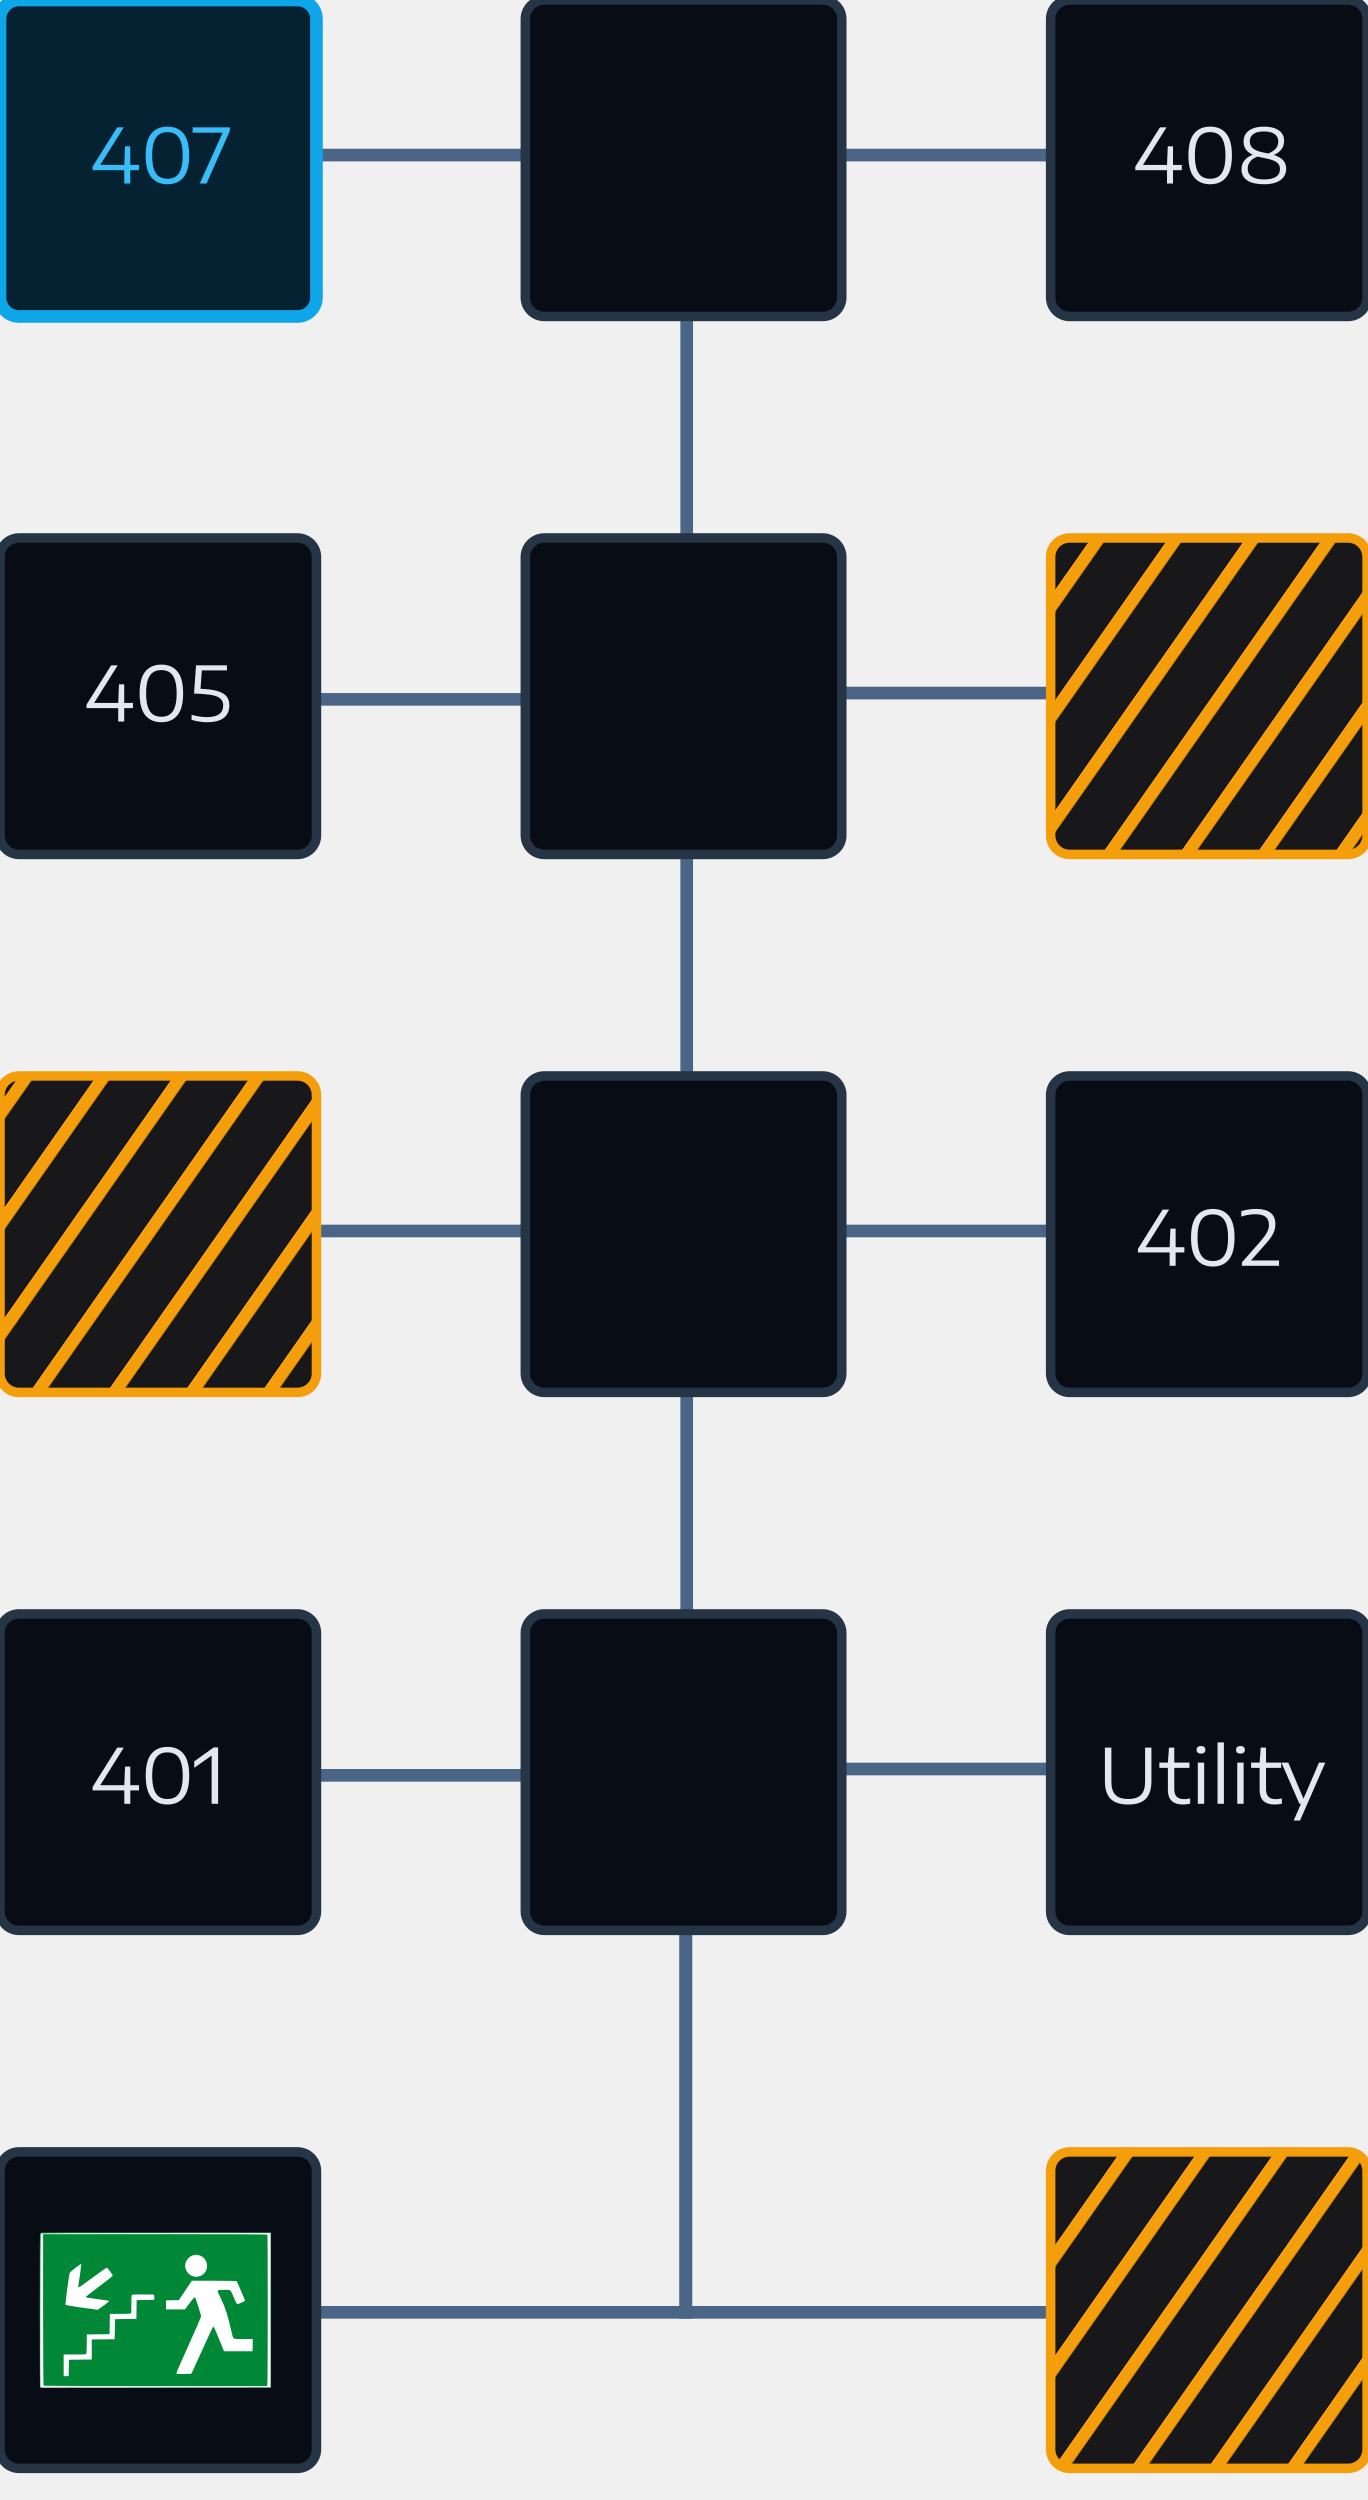
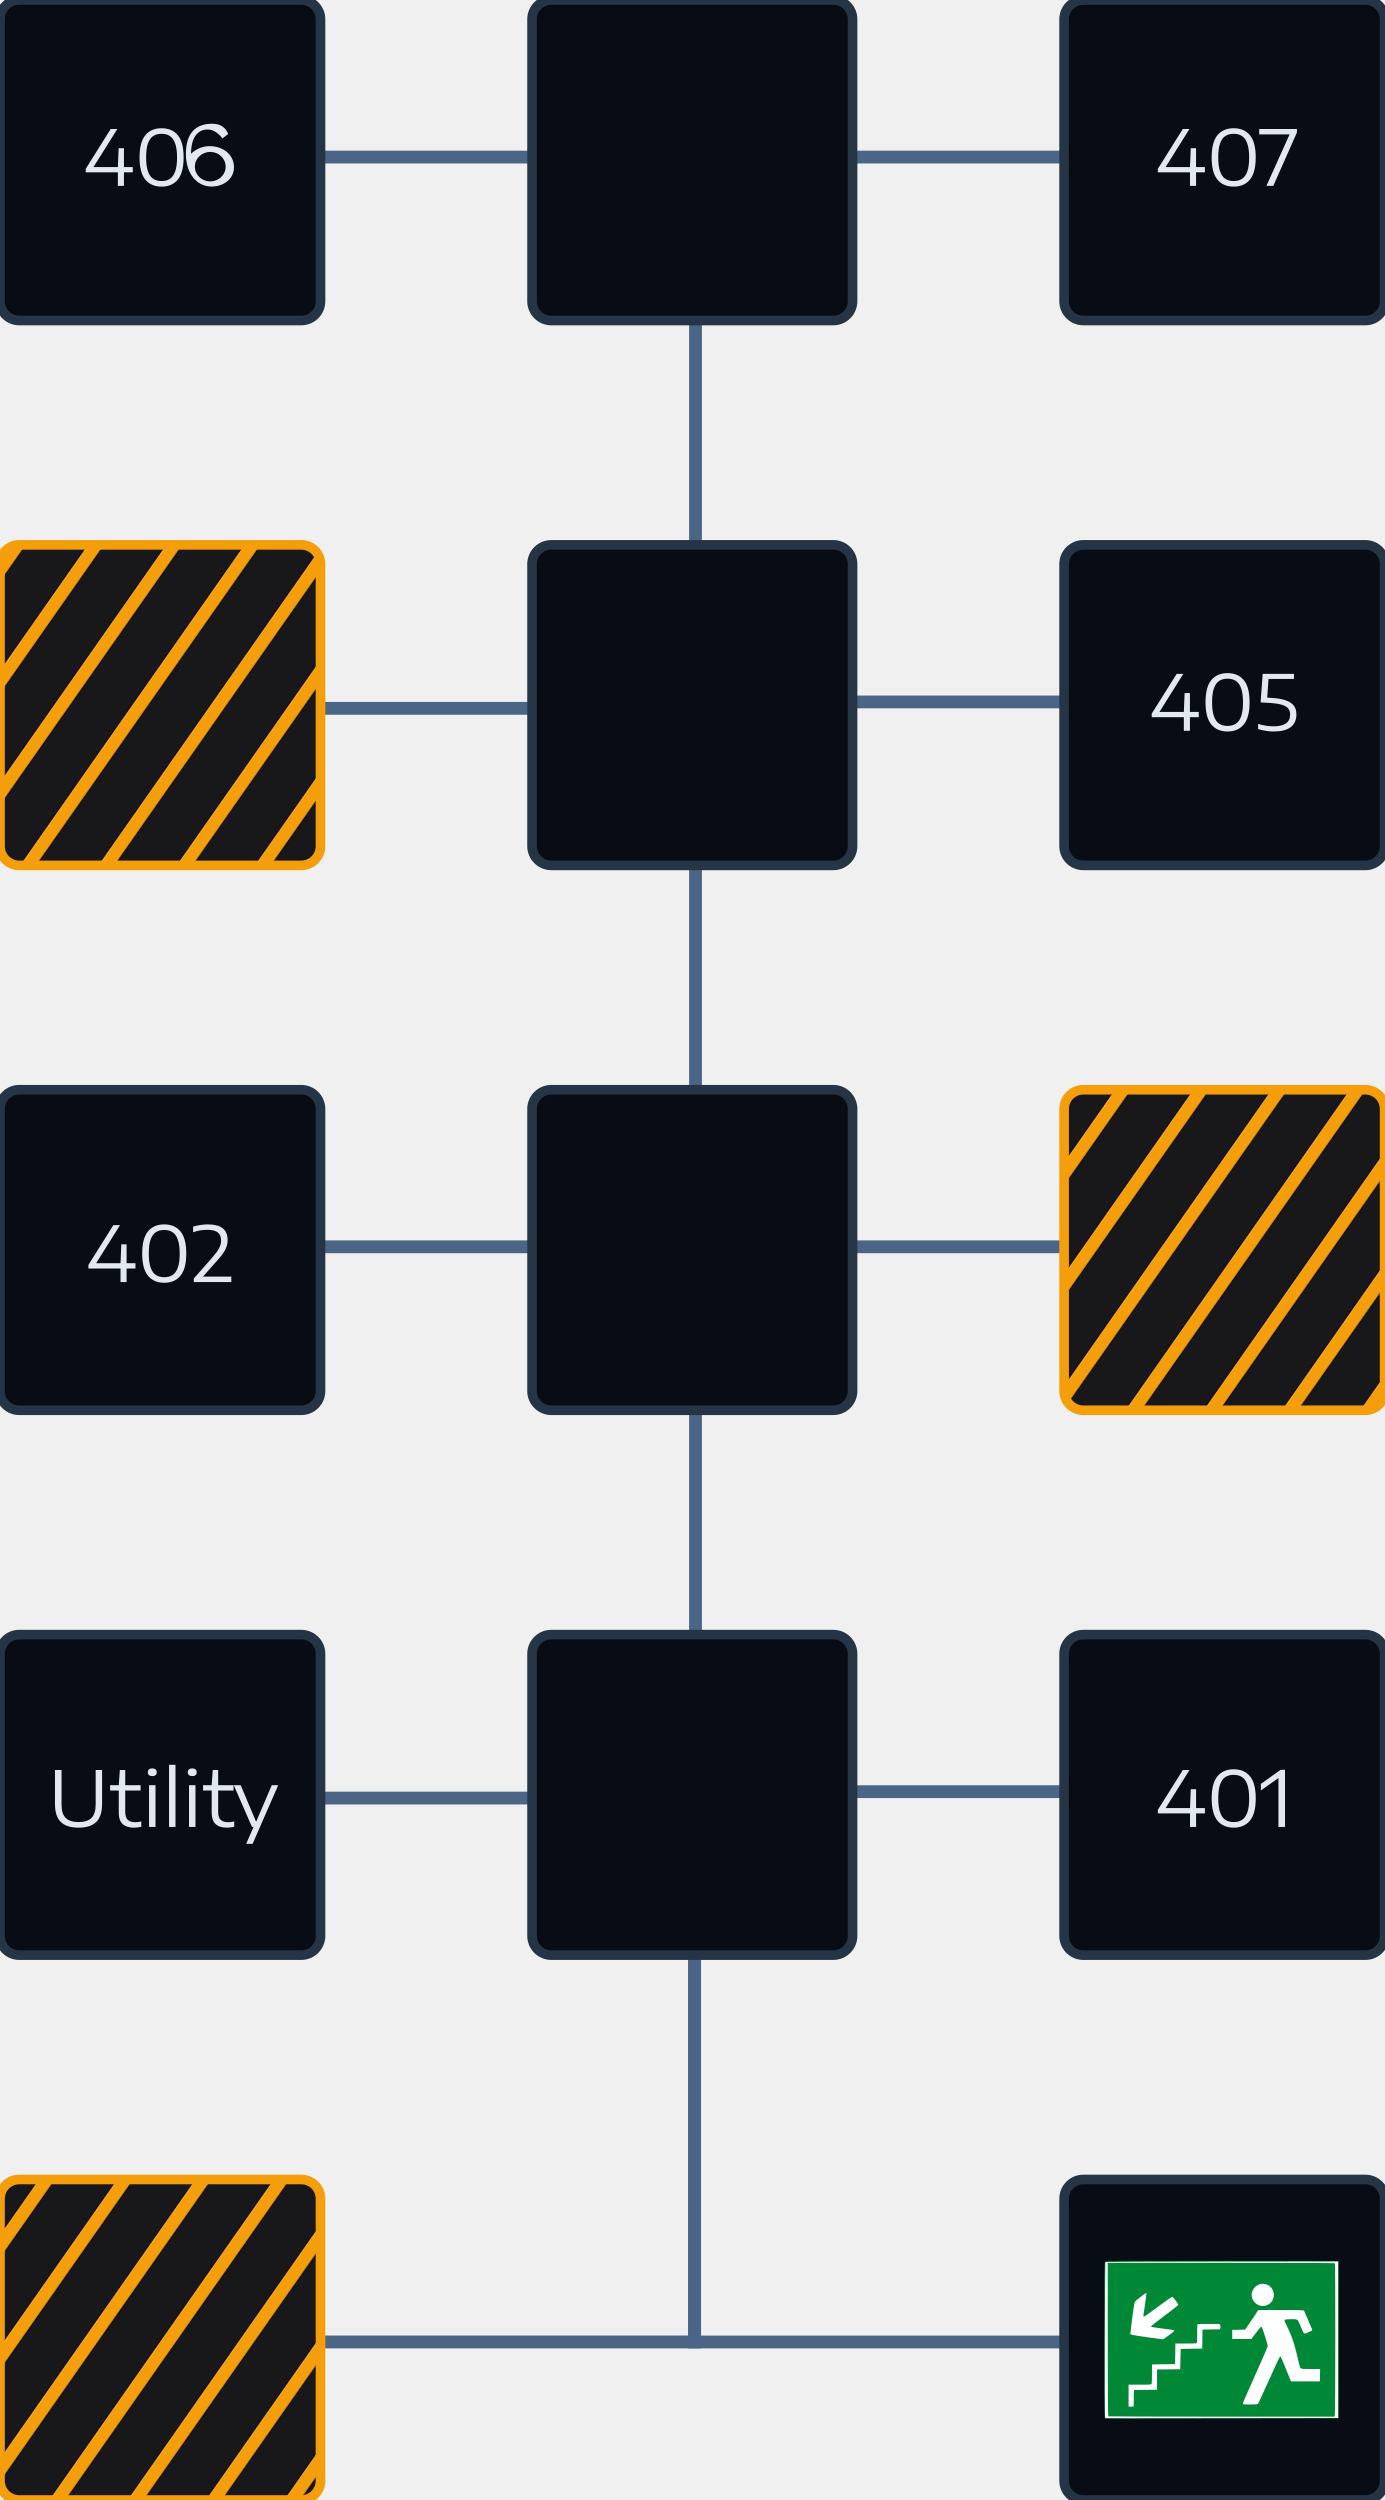
- <svg xmlns="http://www.w3.org/2000/svg" width="216" height="395" viewBox="0 0 216 395" fill="none">
+ <svg xmlns="http://www.w3.org/2000/svg" width="216" height="390" viewBox="0 0 216 390" fill="none">
  <defs>
    <pattern id="hazard-stripes" width="10" height="10" patternTransform="rotate(35)" patternUnits="userSpaceOnUse">
      <rect width="10" height="10" fill="#18181b" />
      <line x1="0" y1="0" x2="0" y2="10" stroke="#f59e0b" stroke-width="4" />
    </pattern>
    <pattern id="pattern_stairs" width="6" height="6" patternUnits="userSpaceOnUse">
      <rect width="6" height="6" fill="#080a0f" />
      <line x1="0" y1="3" x2="6" y2="3" stroke="#4ade80" stroke-width="1.5" />
    </pattern>
  </defs>
  <g id="Ascott_4th_Floor">
    <line id="Line_1" x1="50" y1="24.5" x2="83" y2="24.5" stroke="#4a6585" stroke-width="2" stroke-linecap="round" />
    <line id="Line_2" x1="133" y1="24.5" x2="166" y2="24.5" stroke="#4a6585" stroke-width="2" stroke-linecap="round" />
    <line id="Line_3" x1="108.5" y1="50" x2="108.5" y2="85" stroke="#4a6585" stroke-width="2" stroke-linecap="round" />
    <line id="Line_4" x1="83" y1="110.5" x2="50" y2="110.5" stroke="#4a6585" stroke-width="2" stroke-linecap="round" />
    <line id="Line_5" x1="133" y1="109.5" x2="166" y2="109.5" stroke="#4a6585" stroke-width="2" stroke-linecap="round" />
    <line id="Line_6" x1="108.5" y1="135" x2="108.5" y2="170" stroke="#4a6585" stroke-width="2" stroke-linecap="round" />
    <line id="Line_7" x1="50" y1="194.5" x2="83" y2="194.5" stroke="#4a6585" stroke-width="2" stroke-linecap="round" />
    <line id="Line_8" x1="83" y1="280.5" x2="50" y2="280.5" stroke="#4a6585" stroke-width="2" stroke-linecap="round" />
    <line id="Line_9" x1="133" y1="194.5" x2="166" y2="194.5" stroke="#4a6585" stroke-width="2" stroke-linecap="round" />
    <line id="Line_11" x1="108.5" y1="220" x2="108.5" y2="255" stroke="#4a6585" stroke-width="2" stroke-linecap="round" />
    <line id="Line_10" x1="133" y1="279.5" x2="166" y2="279.5" stroke="#4a6585" stroke-width="2" stroke-linecap="round" />
    <path id="Line_12" d="M108.359 305.348L108.359 365.348L50 365.348" stroke="#4a6585" stroke-width="2" stroke-linecap="round" />
    <path id="Line_13" d="M108.359 305.35L108.359 365.35L166 365.35" stroke="#4a6585" stroke-width="2" stroke-linecap="round" />
-     <rect id="rect_407" x="0" y="0" width="50" height="50" rx="3" fill="#042231" stroke="#0ea5e9" stroke-width="2" />
-     <path id="txt_407" d="M21.965 26.06V26.888H20.584V29H19.637V26.888H14.627V26.33L18.52 20.12H19.558L15.832 26.06H19.637L19.756 23.12H20.584V26.06H21.965ZM26.455 29.114C25.367 29.114 24.521 28.748 23.917 28.016C23.317 27.284 23.017 26.132 23.017 24.56C23.017 22.984 23.315 21.832 23.911 21.104C24.511 20.372 25.359 20.006 26.455 20.006C27.551 20.006 28.397 20.372 28.993 21.104C29.593 21.832 29.893 22.984 29.893 24.56C29.893 26.132 29.591 27.284 28.987 28.016C28.387 28.748 27.543 29.114 26.455 29.114ZM26.455 28.244C26.967 28.244 27.399 28.13 27.751 27.902C28.107 27.674 28.381 27.29 28.573 26.75C28.769 26.21 28.867 25.486 28.867 24.578C28.867 23.658 28.769 22.926 28.573 22.382C28.381 21.838 28.107 21.452 27.751 21.224C27.399 20.992 26.967 20.876 26.455 20.876C25.943 20.876 25.509 20.99 25.153 21.218C24.801 21.446 24.527 21.83 24.331 22.37C24.139 22.91 24.043 23.634 24.043 24.542C24.043 25.462 24.139 26.194 24.331 26.738C24.527 27.282 24.801 27.67 25.153 27.902C25.509 28.13 25.943 28.244 26.455 28.244ZM30.436 20.12H36.322V20.666L32.632 29H31.558L35.176 20.966H30.436V20.12Z" fill="#38bdf8" />
+     <rect id="rect_407" x="166" y="0" width="50" height="50" rx="3" fill="#080c14" stroke="#263545" stroke-width="1.5" />
+     <path id="txt_407" d="M 187.964 26.06 V 26.888 H 186.584 V 29 H 185.637 V 26.888 H 180.626 V 26.33 L 184.52 20.12 H 185.559 L 181.833 26.06 H 185.637 L 185.756 23.12 H 186.584 V 26.06 H 187.964 Z M 192.455 29.114 C 191.367 29.114 190.521 28.748 189.917 28.016 C 189.317 27.284 189.017 26.132 189.017 24.56 C 189.017 22.984 189.315 21.832 189.911 21.104 C 190.511 20.372 191.359 20.006 192.455 20.006 C 193.551 20.006 194.397 20.372 194.993 21.104 C 195.593 21.832 195.893 22.984 195.893 24.56 C 195.893 26.132 195.591 27.284 194.987 28.016 C 194.387 28.748 193.543 29.114 192.455 29.114 Z M 192.455 28.244 C 192.967 28.244 193.399 28.13 193.751 27.902 C 194.107 27.674 194.381 27.29 194.573 26.75 C 194.769 26.21 194.867 25.486 194.867 24.578 C 194.867 23.658 194.769 22.926 194.573 22.382 C 194.381 21.838 194.107 21.452 193.751 21.224 C 193.399 20.992 192.967 20.876 192.455 20.876 C 191.943 20.876 191.509 20.99 191.153 21.218 C 190.801 21.446 190.527 21.83 190.331 22.37 C 190.139 22.91 190.043 23.634 190.043 24.542 C 190.043 25.462 190.139 26.194 190.331 26.738 C 190.527 27.282 190.801 27.67 191.153 27.902 C 191.509 28.13 191.943 28.244 192.455 28.244 Z M 196.436 20.12 H 202.322 V 20.666 L 198.632 29 H 197.558 L 201.176 20.966 H 196.436 V 20.12 Z" fill="#e2e8f0" />
    <rect id="rect_Hallway_1" x="83" y="0" width="50" height="50" rx="3" fill="#080c14" stroke="#263545" stroke-width="1.5" />
-     <rect id="rect_408" x="166" y="0" width="50" height="50" rx="3" fill="#080c14" stroke="#263545" stroke-width="1.5" />
-     <path id="txt_408" d="M186.716 26.06V26.888H185.336V29H184.388V26.888H179.378V26.33L183.272 20.12H184.31L180.584 26.06H184.388L184.508 23.12H185.336V26.06H186.716ZM191.207 29.114C190.119 29.114 189.273 28.748 188.669 28.016C188.069 27.284 187.769 26.132 187.769 24.56C187.769 22.984 188.067 21.832 188.663 21.104C189.263 20.372 190.111 20.006 191.207 20.006C192.303 20.006 193.149 20.372 193.745 21.104C194.345 21.832 194.645 22.984 194.645 24.56C194.645 26.132 194.343 27.284 193.739 28.016C193.139 28.748 192.295 29.114 191.207 29.114ZM191.207 28.244C191.719 28.244 192.151 28.13 192.503 27.902C192.859 27.674 193.133 27.29 193.325 26.75C193.521 26.21 193.619 25.486 193.619 24.578C193.619 23.658 193.521 22.926 193.325 22.382C193.133 21.838 192.859 21.452 192.503 21.224C192.151 20.992 191.719 20.876 191.207 20.876C190.695 20.876 190.261 20.99 189.905 21.218C189.553 21.446 189.279 21.83 189.083 22.37C188.891 22.91 188.795 23.634 188.795 24.542C188.795 25.462 188.891 26.194 189.083 26.738C189.279 27.282 189.553 27.67 189.905 27.902C190.261 28.13 190.695 28.244 191.207 28.244ZM201.269 24.482C201.957 24.706 202.453 24.996 202.757 25.352C203.065 25.704 203.219 26.14 203.219 26.66C203.219 27.152 203.087 27.582 202.823 27.95C202.563 28.318 202.173 28.604 201.653 28.808C201.133 29.012 200.495 29.114 199.739 29.114C198.555 29.114 197.661 28.91 197.057 28.502C196.457 28.094 196.157 27.514 196.157 26.762C196.157 26.218 196.311 25.75 196.619 25.358C196.927 24.966 197.367 24.664 197.939 24.452C197.431 24.216 197.061 23.926 196.829 23.582C196.597 23.238 196.481 22.83 196.481 22.358C196.481 21.878 196.605 21.462 196.853 21.11C197.105 20.758 197.473 20.486 197.957 20.294C198.441 20.102 199.029 20.006 199.721 20.006C200.389 20.006 200.959 20.096 201.431 20.276C201.907 20.452 202.269 20.708 202.517 21.044C202.765 21.38 202.889 21.78 202.889 22.244C202.889 22.756 202.753 23.2 202.481 23.576C202.213 23.952 201.809 24.254 201.269 24.482ZM197.471 22.316C197.471 22.656 197.551 22.942 197.711 23.174C197.871 23.406 198.139 23.604 198.515 23.768C198.895 23.932 199.419 24.074 200.087 24.194L200.381 24.248C200.933 24.028 201.335 23.766 201.587 23.462C201.839 23.158 201.965 22.786 201.965 22.346C201.965 21.834 201.769 21.444 201.377 21.176C200.985 20.904 200.423 20.768 199.691 20.768C198.959 20.768 198.405 20.904 198.029 21.176C197.657 21.448 197.471 21.828 197.471 22.316ZM199.751 28.352C200.567 28.352 201.185 28.214 201.605 27.938C202.025 27.658 202.235 27.252 202.235 26.72C202.235 26.4 202.153 26.13 201.989 25.91C201.825 25.69 201.557 25.504 201.185 25.352C200.813 25.2 200.307 25.066 199.667 24.95C199.323 24.89 199.009 24.818 198.725 24.734C198.201 24.914 197.805 25.172 197.537 25.508C197.269 25.84 197.135 26.218 197.135 26.642C197.135 27.202 197.355 27.628 197.795 27.92C198.239 28.208 198.891 28.352 199.751 28.352Z" fill="#e2e8f0" />
-     <rect id="rect_405" x="0" y="85" width="50" height="50" rx="3" fill="#080c14" stroke="#263545" stroke-width="1.5" />
-     <path id="txt_405" d="M21.007 111.06V111.888H19.627V114H18.679V111.888H13.669V111.33L17.563 105.12H18.601L14.875 111.06H18.679L18.799 108.12H19.627V111.06H21.007ZM25.498 114.114C24.41 114.114 23.564 113.748 22.96 113.016C22.36 112.284 22.06 111.132 22.06 109.56C22.06 107.984 22.358 106.832 22.954 106.104C23.554 105.372 24.402 105.006 25.498 105.006C26.594 105.006 27.44 105.372 28.036 106.104C28.636 106.832 28.936 107.984 28.936 109.56C28.936 111.132 28.634 112.284 28.03 113.016C27.43 113.748 26.586 114.114 25.498 114.114ZM25.498 113.244C26.01 113.244 26.442 113.13 26.794 112.902C27.15 112.674 27.424 112.29 27.616 111.75C27.812 111.21 27.91 110.486 27.91 109.578C27.91 108.658 27.812 107.926 27.616 107.382C27.424 106.838 27.15 106.452 26.794 106.224C26.442 105.992 26.01 105.876 25.498 105.876C24.986 105.876 24.552 105.99 24.196 106.218C23.844 106.446 23.57 106.83 23.374 107.37C23.182 107.91 23.086 108.634 23.086 109.542C23.086 110.462 23.182 111.194 23.374 111.738C23.57 112.282 23.844 112.67 24.196 112.902C24.552 113.13 24.986 113.244 25.498 113.244ZM32.242 108.864C33.21 108.916 33.986 109.046 34.57 109.254C35.158 109.458 35.584 109.74 35.848 110.1C36.112 110.46 36.242 110.912 36.238 111.456C36.238 112.32 35.94 112.98 35.344 113.436C34.752 113.888 33.872 114.114 32.704 114.114C32.296 114.114 31.882 114.08 31.462 114.012C31.042 113.944 30.644 113.85 30.268 113.73V112.926C30.656 113.046 31.056 113.14 31.468 113.208C31.884 113.272 32.288 113.304 32.68 113.304C33.548 113.304 34.194 113.152 34.618 112.848C35.046 112.54 35.26 112.078 35.26 111.462C35.26 111.074 35.158 110.758 34.954 110.514C34.754 110.266 34.414 110.072 33.934 109.932C33.458 109.792 32.802 109.698 31.966 109.65L30.652 109.578L30.976 105.12H35.86V105.918H31.888L31.684 108.834L32.242 108.864Z" fill="#e2e8f0" />
+     <rect id="rect_406" x="0" y="0" width="50" height="50" rx="3" fill="#080c14" stroke="#263545" stroke-width="1.5" />
+     <path id="txt_406" d="M 20.716 26.06 V 26.888 H 19.336 V 29 H 18.388 V 26.888 H 13.378 V 26.33 L 17.272 20.12 H 18.31 L 14.584 26.06 H 18.388 L 18.508 23.12 H 19.336 V 26.06 H 20.716 Z M 25.207 29.114 C 24.119 29.114 23.273 28.748 22.669 28.016 C 22.069 27.284 21.769 26.132 21.769 24.56 C 21.769 22.984 22.067 21.832 22.663 21.104 C 23.263 20.372 24.111 20.006 25.207 20.006 C 26.303 20.006 27.149 20.372 27.745 21.104 C 28.345 21.832 28.645 22.984 28.645 24.56 C 28.645 26.132 28.343 27.284 27.739 28.016 C 27.139 28.748 26.295 29.114 25.207 29.114 Z M 25.207 28.244 C 25.719 28.244 26.151 28.13 26.503 27.902 C 26.859 27.674 27.133 27.29 27.325 26.75 C 27.521 26.21 27.619 25.486 27.619 24.578 C 27.619 23.658 27.521 22.926 27.325 22.382 C 27.133 21.838 26.859 21.452 26.503 21.224 C 26.151 20.992 25.719 20.876 25.207 20.876 C 24.695 20.876 24.261 20.99 23.905 21.218 C 23.553 21.446 23.279 21.83 23.083 22.37 C 22.891 22.91 22.795 23.634 22.795 24.542 C 22.795 25.462 22.891 26.194 23.083 26.738 C 23.279 27.282 23.553 27.67 23.905 27.902 C 24.261 28.13 24.695 28.244 25.207 28.244 Z M 35.6 20.9 L 34.7 21.6 C 34.1 20.8 33.3 20.2 32.4 20.2 C 30.8 20.2 29.8 21.5 29.8 24.0 C 30.5 23.3 31.5 22.8 32.7 22.8 C 34.8 22.8 36.5 24.1 36.5 26.1 C 36.5 27.9 34.9 29.1 33.0 29.1 C 30.8 29.1 29.0 27.2 29.0 24.0 C 29.0 20.7 30.6 19.3 33.1 19.3 C 34.4 19.3 35.2 19.9 35.6 20.9 Z M 32.8 23.7 C 31.5 23.7 30.4 24.7 30.4 26.0 C 30.4 27.3 31.5 28.3 32.8 28.3 C 34.1 28.3 35.2 27.3 35.2 26.0 C 35.2 24.7 34.1 23.7 32.8 23.7 Z" fill="#e2e8f0" fill-rule="evenodd" />
+     <rect id="rect_405" x="166" y="85" width="50" height="50" rx="3" fill="#080c14" stroke="#263545" stroke-width="1.5" />
+     <path id="txt_405" d="M 187.007 111.06 V 111.888 H 185.627 V 114 H 184.679 V 111.888 H 179.669 V 111.33 L 183.563 105.12 H 184.601 L 180.875 111.06 H 184.679 L 184.799 108.12 H 185.627 V 111.06 H 187.007 Z M 191.498 114.114 C 190.41 114.114 189.564 113.748 188.96 113.016 C 188.36 112.284 188.06 111.132 188.06 109.56 C 188.06 107.984 188.358 106.832 188.954 106.104 C 189.554 105.372 190.402 105.006 191.498 105.006 C 192.594 105.006 193.44 105.372 194.036 106.104 C 194.636 106.832 194.936 107.984 194.936 109.56 C 194.936 111.132 194.634 112.284 194.03 113.016 C 193.43 113.748 192.586 114.114 191.498 114.114 Z M 191.498 113.244 C 192.01 113.244 192.442 113.13 192.794 112.902 C 193.15 112.674 193.424 112.29 193.616 111.75 C 193.812 111.21 193.91 110.486 193.91 109.578 C 193.91 108.658 193.812 107.926 193.616 107.382 C 193.424 106.838 193.15 106.452 192.794 106.224 C 192.442 105.992 192.01 105.876 191.498 105.876 C 190.986 105.876 190.552 105.99 190.196 106.218 C 189.844 106.446 189.57 106.83 189.374 107.37 C 189.182 107.91 189.086 108.634 189.086 109.542 C 189.086 110.462 189.182 111.194 189.374 111.738 C 189.57 112.282 189.844 112.67 190.196 112.902 C 190.552 113.13 190.986 113.244 191.498 113.244 Z M 198.242 108.864 C 199.21 108.916 199.986 109.046 200.57 109.254 C 201.158 109.458 201.584 109.74 201.848 110.1 C 202.112 110.46 202.242 110.912 202.238 111.456 C 202.238 112.32 201.94 112.98 201.344 113.436 C 200.752 113.888 199.872 114.114 198.704 114.114 C 198.296 114.114 197.882 114.08 197.462 114.012 C 197.042 113.944 196.644 113.85 196.268 113.73 V 112.926 C 196.656 113.046 197.056 113.14 197.468 113.208 C 197.884 113.272 198.288 113.304 198.68 113.304 C 199.548 113.304 200.194 113.152 200.618 112.848 C 201.046 112.54 201.26 112.078 201.26 111.462 C 201.26 111.074 201.158 110.758 200.954 110.514 C 200.754 110.266 200.414 110.072 199.934 109.932 C 199.458 109.792 198.802 109.698 197.966 109.65 L 196.652 109.578 L 196.976 105.12 H 201.86 V 105.918 H 197.888 L 197.684 108.834 L 198.242 108.864 Z" fill="#e2e8f0" />
    <rect id="rect_Hallway_2" x="83" y="85" width="50" height="50" rx="3" fill="#080c14" stroke="#263545" stroke-width="1.5" />
-     <rect id="rect_blocked_406" x="166" y="85" width="50" height="50" rx="3" fill="url(#hazard-stripes)" stroke="#f59e0b" stroke-width="1.5" />
-     <rect id="rect_blocked_403" x="0" y="170" width="50" height="50" rx="3" fill="url(#hazard-stripes)" stroke="#f59e0b" stroke-width="1.5" />
+     <rect id="rect_blocked_404" x="0" y="85" width="50" height="50" rx="3" fill="url(#hazard-stripes)" stroke="#f59e0b" stroke-width="1.5" />
+     <rect id="rect_blocked_403" x="166" y="170" width="50" height="50" rx="3" fill="url(#hazard-stripes)" stroke="#f59e0b" stroke-width="1.5" />
    <rect id="rect_Hallway_3" x="83" y="170" width="50" height="50" rx="3" fill="#080c14" stroke="#263545" stroke-width="1.5" />
-     <rect id="rect_404" x="166" y="170" width="50" height="50" rx="3" fill="#080c14" stroke="#263545" stroke-width="1.5" />
-     <path id="txt_404" d="M187.13 197.06V197.888H185.75V200H184.802V197.888H179.792V197.33L183.686 191.12H184.724L180.998 197.06H184.802L184.922 194.12H185.75V197.06H187.13ZM191.621 200.114C190.533 200.114 189.687 199.748 189.083 199.016C188.483 198.284 188.183 197.132 188.183 195.56C188.183 193.984 188.481 192.832 189.077 192.104C189.677 191.372 190.525 191.006 191.621 191.006C192.717 191.006 193.563 191.372 194.159 192.104C194.759 192.832 195.059 193.984 195.059 195.56C195.059 197.132 194.757 198.284 194.153 199.016C193.553 199.748 192.709 200.114 191.621 200.114ZM191.621 199.244C192.133 199.244 192.565 199.13 192.917 198.902C193.273 198.674 193.547 198.29 193.739 197.75C193.935 197.21 194.033 196.486 194.033 195.578C194.033 194.658 193.935 193.926 193.739 193.382C193.547 192.838 193.273 192.452 192.917 192.224C192.565 191.992 192.133 191.876 191.621 191.876C191.109 191.876 190.675 191.99 190.319 192.218C189.967 192.446 189.693 192.83 189.497 193.37C189.305 193.91 189.209 194.634 189.209 195.542C189.209 196.462 189.305 197.194 189.497 197.738C189.693 198.282 189.967 198.67 190.319 198.902C190.675 199.13 191.109 199.244 191.621 199.244ZM202.087 199.154V200H196.231V199.454L199.117 196.172C199.625 195.592 199.981 195.104 200.185 194.708C200.389 194.312 200.491 193.922 200.491 193.538C200.491 192.962 200.319 192.538 199.975 192.266C199.631 191.99 199.101 191.852 198.385 191.852C197.569 191.852 196.815 191.978 196.123 192.23V191.366C196.435 191.258 196.793 191.172 197.197 191.108C197.605 191.04 198.019 191.006 198.439 191.006C199.459 191.006 200.225 191.208 200.737 191.612C201.253 192.012 201.511 192.622 201.511 193.442C201.511 193.786 201.461 194.114 201.361 194.426C201.261 194.738 201.097 195.066 200.869 195.41C200.641 195.754 200.327 196.15 199.927 196.598L197.659 199.154H202.087Z" fill="#e2e8f0" />
-     <rect id="rect_401" x="0" y="255" width="50" height="50" rx="3" fill="#080c14" stroke="#263545" stroke-width="1.5" />
-     <path id="txt_401" d="M21.968 282.06V282.888H20.588V285H19.64V282.888H14.63V282.33L18.524 276.12H19.562L15.836 282.06H19.64L19.76 279.12H20.588V282.06H21.968ZM26.459 285.114C25.371 285.114 24.525 284.748 23.921 284.016C23.321 283.284 23.021 282.132 23.021 280.56C23.021 278.984 23.319 277.832 23.915 277.104C24.515 276.372 25.363 276.006 26.459 276.006C27.555 276.006 28.401 276.372 28.997 277.104C29.597 277.832 29.897 278.984 29.897 280.56C29.897 282.132 29.595 283.284 28.991 284.016C28.391 284.748 27.547 285.114 26.459 285.114ZM26.459 284.244C26.971 284.244 27.403 284.13 27.755 283.902C28.111 283.674 28.385 283.29 28.577 282.75C28.773 282.21 28.871 281.486 28.871 280.578C28.871 279.658 28.773 278.926 28.577 278.382C28.385 277.838 28.111 277.452 27.755 277.224C27.403 276.992 26.971 276.876 26.459 276.876C25.947 276.876 25.513 276.99 25.157 277.218C24.805 277.446 24.531 277.83 24.335 278.37C24.143 278.91 24.047 279.634 24.047 280.542C24.047 281.462 24.143 282.194 24.335 282.738C24.531 283.282 24.805 283.67 25.157 283.902C25.513 284.13 25.947 284.244 26.459 284.244ZM33.772 276.09H34.462V285H33.436V277.374L30.694 279.318V278.292L33.772 276.09Z" fill="#e2e8f0" />
+     <rect id="rect_402" x="0" y="170" width="50" height="50" rx="3" fill="#080c14" stroke="#263545" stroke-width="1.5" />
+     <path id="txt_402" d="M 21.13 197.06 V 197.888 H 19.75 V 200 H 18.802 V 197.888 H 13.792 V 197.33 L 17.686 191.12 H 18.724 L 14.998 197.06 H 18.802 L 18.922 194.12 H 19.75 V 197.06 H 21.13 Z M 25.621 200.114 C 24.533 200.114 23.687 199.748 23.083 199.016 C 22.483 198.284 22.183 197.132 22.183 195.56 C 22.183 193.984 22.481 192.832 23.077 192.104 C 23.677 191.372 24.525 191.006 25.621 191.006 C 26.717 191.006 27.563 191.372 28.159 192.104 C 28.759 192.832 29.059 193.984 29.059 195.56 C 29.059 197.132 28.757 198.284 28.153 199.016 C 27.553 199.748 26.709 200.114 25.621 200.114 Z M 25.621 199.244 C 26.133 199.244 26.565 199.13 26.917 198.902 C 27.273 198.674 27.547 198.29 27.739 197.75 C 27.935 197.21 28.033 196.486 28.033 195.578 C 28.033 194.658 27.935 193.926 27.739 193.382 C 27.547 192.838 27.273 192.452 26.917 192.224 C 26.565 191.992 26.133 191.876 25.621 191.876 C 25.109 191.876 24.675 191.99 24.319 192.218 C 23.967 192.446 23.693 192.83 23.497 193.37 C 23.305 193.91 23.209 194.634 23.209 195.542 C 23.209 196.462 23.305 197.194 23.497 197.738 C 23.693 198.282 23.967 198.67 24.319 198.902 C 24.675 199.13 25.109 199.244 25.621 199.244 Z M 36.087 199.154 V 200 H 30.231 V 199.454 L 33.117 196.172 C 33.625 195.592 33.981 195.104 34.185 194.708 C 34.389 194.312 34.491 193.922 34.491 193.538 C 34.491 192.962 34.319 192.538 33.975 192.266 C 33.631 191.99 33.101 191.852 32.385 191.852 C 31.569 191.852 30.815 191.978 30.123 192.23 V 191.366 C 30.435 191.258 30.793 191.172 31.197 191.108 C 31.605 191.04 32.019 191.006 32.439 191.006 C 33.459 191.006 34.225 191.208 34.737 191.612 C 35.253 192.012 35.511 192.622 35.511 193.442 C 35.511 193.786 35.461 194.114 35.361 194.426 C 35.261 194.738 35.097 195.066 34.869 195.41 C 34.641 195.754 34.327 196.15 33.927 196.598 L 31.659 199.154 H 36.087 Z" fill="#e2e8f0" />
+     <rect id="rect_401" x="166" y="255" width="50" height="50" rx="3" fill="#080c14" stroke="#263545" stroke-width="1.5" />
+     <path id="txt_401" d="M 187.968 282.06 V 282.888 H 186.588 V 285 H 185.64 V 282.888 H 180.63 V 282.33 L 184.524 276.12 H 185.562 L 181.836 282.06 H 185.64 L 185.76 279.12 H 186.588 V 282.06 H 187.968 Z M 192.459 285.114 C 191.371 285.114 190.525 284.748 189.921 284.016 C 189.321 283.284 189.021 282.132 189.021 280.56 C 189.021 278.984 189.319 277.832 189.915 277.104 C 190.515 276.372 191.363 276.006 192.459 276.006 C 193.555 276.006 194.401 276.372 194.997 277.104 C 195.597 277.832 195.897 278.984 195.897 280.56 C 195.897 282.132 195.595 283.284 194.991 284.016 C 194.391 284.748 193.547 285.114 192.459 285.114 Z M 192.459 284.244 C 192.971 284.244 193.403 284.13 193.755 283.902 C 194.111 283.674 194.385 283.29 194.577 282.75 C 194.773 282.21 194.871 281.486 194.871 280.578 C 194.871 279.658 194.773 278.926 194.577 278.382 C 194.385 277.838 194.111 277.452 193.755 277.224 C 193.403 276.992 192.971 276.876 192.459 276.876 C 191.947 276.876 191.513 276.99 191.157 277.218 C 190.805 277.446 190.531 277.83 190.335 278.37 C 190.143 278.91 190.047 279.634 190.047 280.542 C 190.047 281.462 190.143 282.194 190.335 282.738 C 190.531 283.282 190.805 283.67 191.157 283.902 C 191.513 284.13 191.947 284.244 192.459 284.244 Z M 199.772 276.09 H 200.462 V 285 H 199.436 V 277.374 L 196.694 279.318 V 278.292 L 199.772 276.09 Z" fill="#e2e8f0" />
    <rect id="rect_Hallway_4" x="83" y="255" width="50" height="50" rx="3" fill="#080c14" stroke="#263545" stroke-width="1.5" />
-     <rect id="rect_Utility" x="166" y="255" width="50" height="50" rx="3" fill="#080c14" stroke="#263545" stroke-width="1.5" />
-     <path id="txt_Utility" d="M178.259 285.114C176.995 285.114 176.065 284.814 175.469 284.214C174.873 283.61 174.575 282.676 174.575 281.412V276.12H175.601V281.514C175.601 282.462 175.815 283.154 176.243 283.59C176.675 284.026 177.347 284.244 178.259 284.244C179.171 284.244 179.843 284.026 180.275 283.59C180.707 283.154 180.923 282.462 180.923 281.514V276.12H181.925V281.412C181.925 282.676 181.627 283.61 181.031 284.214C180.439 284.814 179.515 285.114 178.259 285.114ZM187.119 284.268C187.371 284.268 187.679 284.228 188.043 284.148V284.982C187.643 285.07 187.259 285.114 186.891 285.114C186.123 285.114 185.537 284.926 185.133 284.55C184.729 284.17 184.527 283.594 184.527 282.822V279.324H183.177V278.49H184.527L184.695 276.12H185.535V278.49H187.935V279.324H185.535V282.636C185.535 283.216 185.665 283.634 185.925 283.89C186.189 284.142 186.587 284.268 187.119 284.268ZM189.251 285V278.49H190.259V285H189.251ZM189.755 277.074C189.531 277.074 189.359 277.022 189.239 276.918C189.119 276.814 189.059 276.666 189.059 276.474C189.059 276.282 189.119 276.134 189.239 276.03C189.359 275.922 189.531 275.868 189.755 275.868C189.979 275.868 190.151 275.922 190.271 276.03C190.391 276.134 190.451 276.282 190.451 276.474C190.451 276.666 190.391 276.814 190.271 276.918C190.151 277.022 189.979 277.074 189.755 277.074ZM192.369 285V275.304H193.377V285H192.369ZM195.486 285V278.49H196.494V285H195.486ZM195.99 277.074C195.766 277.074 195.594 277.022 195.474 276.918C195.354 276.814 195.294 276.666 195.294 276.474C195.294 276.282 195.354 276.134 195.474 276.03C195.594 275.922 195.766 275.868 195.99 275.868C196.214 275.868 196.386 275.922 196.506 276.03C196.626 276.134 196.686 276.282 196.686 276.474C196.686 276.666 196.626 276.814 196.506 276.918C196.386 277.022 196.214 277.074 195.99 277.074ZM201.615 284.268C201.867 284.268 202.175 284.228 202.539 284.148V284.982C202.139 285.07 201.755 285.114 201.387 285.114C200.619 285.114 200.033 284.926 199.629 284.55C199.225 284.17 199.023 283.594 199.023 282.822V279.324H197.673V278.49H199.023L199.191 276.12H200.031V278.49H202.431V279.324H200.031V282.636C200.031 283.216 200.161 283.634 200.421 283.89C200.685 284.142 201.083 284.268 201.615 284.268ZM208.4 278.49H209.402L205.406 287.64H204.404L205.556 285H205.304L202.466 278.49H203.546L205.952 284.196L208.4 278.49Z" fill="#e2e8f0" />
-     <rect id="rect_Stairwell" x="0" y="340" width="50" height="50" rx="3" fill="#080c14" stroke="#263545" stroke-width="1.5" />
-     <path id="stairwell_exit_bg" d="M 42.83 365.00 L 42.83 352.72 L 24.65 352.70 C 11.04 352.68 6.45 352.70 6.38 352.77 C 6.32 352.83 6.33 352.84 6.40 352.80 C 6.45 352.77 6.50 352.78 6.50 352.82 C 6.50 352.87 6.44 352.92 6.38 352.94 C 6.27 352.98 6.26 354.40 6.26 365.06 C 6.26 374.36 6.28 377.15 6.36 377.23 C 6.43 377.30 10.56 377.32 24.64 377.30 L 42.83 377.28 L 42.83 365.00 Z" fill="#008837" />
-     <path id="stairwell_exit_fg" d="M 42.75 365.00 L 42.75 352.80 L 24.62 352.81 C 14.64 352.82 6.46 352.85 6.43 352.88 C 6.37 352.94 6.32 376.81 6.38 377.06 L 6.42 377.24 L 24.59 377.22 L 42.75 377.20 L 42.75 365.00 Z M 6.91 376.95 C 6.84 376.92 6.81 374.45 6.81 364.95 L 6.81 353.00 L 24.52 353.00 C 38.60 353.00 42.23 353.02 42.25 353.09 C 42.33 353.31 42.32 376.58 42.24 376.79 L 42.16 377.00 L 24.59 377.00 C 14.92 377.00 6.97 376.97 6.91 376.95 Z M 10.87 374.12 L 10.90 372.84 L 12.70 372.82 L 14.50 372.80 L 14.50 371.22 L 14.50 369.64 L 16.30 369.62 L 18.11 369.60 L 18.15 368.01 L 18.19 366.43 L 19.87 366.40 L 21.55 366.38 L 21.57 364.90 L 21.59 363.42 L 22.96 363.39 L 24.32 363.37 L 24.38 363.16 C 24.41 363.05 24.40 362.86 24.36 362.75 L 24.28 362.54 L 22.70 362.53 C 21.83 362.52 21.04 362.53 20.94 362.55 C 20.76 362.59 20.76 362.60 20.76 364.04 C 20.76 365.30 20.74 365.50 20.64 365.55 C 20.57 365.57 19.80 365.59 18.93 365.59 L 17.36 365.59 L 17.34 367.20 L 17.31 368.80 L 15.51 368.82 L 13.71 368.85 L 13.71 370.25 C 13.71 371.02 13.68 371.74 13.66 371.83 C 13.61 372.01 13.61 372.01 11.84 372.01 L 10.06 372.01 L 10.06 373.71 L 10.06 375.41 L 10.24 375.43 C 10.34 375.45 10.52 375.45 10.64 375.43 L 10.85 375.40 L 10.87 374.12 Z M 30.25 375.00 C 30.29 374.95 30.57 374.37 30.86 373.72 C 31.15 373.06 31.46 372.39 31.54 372.21 C 31.62 372.04 32.12 370.95 32.64 369.80 C 33.16 368.65 33.62 367.68 33.67 367.63 C 33.76 367.54 33.88 367.77 34.55 369.44 C 34.78 370.00 35.06 370.70 35.18 370.98 L 35.39 371.50 L 37.65 371.50 L 39.90 371.50 L 39.92 370.53 L 39.94 369.56 L 38.43 369.56 C 36.69 369.56 36.88 369.66 36.62 368.57 C 35.97 365.82 35.72 364.99 35.18 363.78 C 34.87 363.10 34.57 362.45 34.51 362.33 C 34.24 361.86 34.36 361.79 35.51 361.79 C 36.37 361.79 36.44 361.83 36.65 362.33 C 36.72 362.49 36.92 362.95 37.10 363.36 C 37.46 364.19 37.39 364.16 38.25 363.77 C 38.71 363.56 38.74 363.53 38.68 363.36 C 38.64 363.26 38.35 362.59 38.04 361.87 C 37.72 361.15 37.45 360.52 37.43 360.46 C 37.39 360.39 36.60 360.36 33.84 360.36 L 30.30 360.36 L 29.28 361.89 L 28.25 363.42 L 27.24 363.44 L 26.23 363.46 L 26.23 364.17 L 26.23 364.88 L 27.73 364.88 L 29.23 364.88 L 29.68 364.27 C 30.55 363.11 30.76 362.87 30.84 363.01 C 30.97 363.25 31.77 365.77 31.77 365.95 C 31.77 366.08 30.74 368.49 30.11 369.83 C 29.96 370.17 28.33 373.82 28.08 374.40 C 27.94 374.74 27.85 375.03 27.87 375.06 C 27.90 375.08 28.43 375.10 29.04 375.10 C 29.85 375.10 30.19 375.07 30.25 375.00 Z M 15.54 364.88 C 15.63 364.83 16.06 364.52 16.50 364.19 C 17.17 363.69 17.28 363.58 17.15 363.53 C 17.00 363.47 16.71 363.43 14.74 363.17 C 13.74 363.04 13.55 363.00 13.55 362.91 C 13.55 362.87 14.51 362.13 15.69 361.24 C 16.87 360.36 17.83 359.60 17.83 359.56 C 17.83 359.46 17.10 358.45 16.93 358.31 C 16.85 358.25 16.34 358.59 14.65 359.85 C 13.29 360.87 12.46 361.44 12.41 361.40 C 12.36 361.35 12.37 361.12 12.43 360.78 C 12.53 360.24 12.72 358.85 12.81 358.07 C 12.87 357.57 12.95 357.55 11.86 358.37 C 11.44 358.69 11.05 359.03 11.02 359.12 C 10.89 359.44 10.28 364.10 10.35 364.17 C 10.42 364.24 13.03 364.64 14.50 364.81 C 14.87 364.85 15.21 364.90 15.25 364.92 C 15.30 364.93 15.34 364.95 15.36 364.95 C 15.37 364.96 15.45 364.92 15.54 364.88 Z M 31.71 359.58 C 33.21 358.91 32.98 356.67 31.37 356.31 C 30.65 356.15 29.93 356.46 29.51 357.12 C 28.63 358.53 30.17 360.26 31.71 359.58 Z" fill="#ffffff" fill-rule="evenodd" />
-     <rect id="rect_blocked_stairs" x="166" y="340" width="50" height="50" rx="3" fill="url(#hazard-stripes)" stroke="#f59e0b" stroke-width="1.5" />
+     <rect id="rect_Utility" x="0" y="255" width="50" height="50" rx="3" fill="#080c14" stroke="#263545" stroke-width="1.5" />
+     <path id="txt_Utility" d="M 12.259 285.114 C 10.995 285.114 10.065 284.814 9.469 284.214 C 8.873 283.61 8.575 282.676 8.575 281.412 V 276.12 H 9.601 V 281.514 C 9.601 282.462 9.815 283.154 10.243 283.59 C 10.675 284.026 11.347 284.244 12.259 284.244 C 13.171 284.244 13.843 284.026 14.275 283.59 C 14.707 283.154 14.923 282.462 14.923 281.514 V 276.12 H 15.925 V 281.412 C 15.925 282.676 15.627 283.61 15.031 284.214 C 14.439 284.814 13.515 285.114 12.259 285.114 Z M 21.119 284.268 C 21.371 284.268 21.679 284.228 22.043 284.148 V 284.982 C 21.643 285.07 21.259 285.114 20.891 285.114 C 20.123 285.114 19.537 284.926 19.133 284.55 C 18.729 284.17 18.527 283.594 18.527 282.822 V 279.324 H 17.177 V 278.49 H 18.527 L 18.695 276.12 H 19.535 V 278.49 H 21.935 V 279.324 H 19.535 V 282.636 C 19.535 283.216 19.665 283.634 19.925 283.89 C 20.189 284.142 20.587 284.268 21.119 284.268 Z M 23.251 285 V 278.49 H 24.259 V 285 H 23.251 Z M 23.755 277.074 C 23.531 277.074 23.359 277.022 23.239 276.918 C 23.119 276.814 23.059 276.666 23.059 276.474 C 23.059 276.282 23.119 276.134 23.239 276.03 C 23.359 275.922 23.531 275.868 23.755 275.868 C 23.979 275.868 24.151 275.922 24.271 276.03 C 24.391 276.134 24.451 276.282 24.451 276.474 C 24.451 276.666 24.391 276.814 24.271 276.918 C 24.151 277.022 23.979 277.074 23.755 277.074 Z M 26.369 285 V 275.304 H 27.377 V 285 H 26.369 Z M 29.486 285 V 278.49 H 30.494 V 285 H 29.486 Z M 29.99 277.074 C 29.766 277.074 29.594 277.022 29.474 276.918 C 29.354 276.814 29.294 276.666 29.294 276.474 C 29.294 276.282 29.354 276.134 29.474 276.03 C 29.594 275.922 29.766 275.868 29.99 275.868 C 30.214 275.868 30.386 275.922 30.506 276.03 C 30.626 276.134 30.686 276.282 30.686 276.474 C 30.686 276.666 30.626 276.814 30.506 276.918 C 30.386 277.022 30.214 277.074 29.99 277.074 Z M 35.615 284.268 C 35.867 284.268 36.175 284.228 36.539 284.148 V 284.982 C 36.139 285.07 35.755 285.114 35.387 285.114 C 34.619 285.114 34.033 284.926 33.629 284.55 C 33.225 284.17 33.023 283.594 33.023 282.822 V 279.324 H 31.673 V 278.49 H 33.023 L 33.191 276.12 H 34.031 V 278.49 H 36.431 V 279.324 H 34.031 V 282.636 C 34.031 283.216 34.161 283.634 34.421 283.89 C 34.685 284.142 35.083 284.268 35.615 284.268 Z M 42.4 278.49 H 43.402 L 39.406 287.64 H 38.404 L 39.556 285 H 39.304 L 36.466 278.49 H 37.546 L 39.952 284.196 L 42.4 278.49 Z" fill="#e2e8f0" />
+     <rect id="rect_Stairwell" x="166" y="340" width="50" height="50" rx="3" fill="#080c14" stroke="#263545" stroke-width="1.5" />
+     <path id="stairwell_exit_bg" d="M 208.83 365 L 208.83 352.72 L 190.65 352.7 C 177.04 352.68 172.45 352.7 172.38 352.77 C 172.32 352.83 172.33 352.84 172.4 352.8 C 172.45 352.77 172.5 352.78 172.5 352.82 C 172.5 352.87 172.44 352.92 172.38 352.94 C 172.27 352.98 172.26 354.4 172.26 365.06 C 172.26 374.36 172.28 377.15 172.36 377.23 C 172.43 377.3 176.56 377.32 190.64 377.3 L 208.83 377.28 L 208.83 365 Z" fill="#008837" />
+     <path id="stairwell_exit_fg" d="M 208.75 365 L 208.75 352.8 L 190.62 352.81 C 180.64 352.82 172.46 352.85 172.43 352.88 C 172.37 352.94 172.32 376.81 172.38 377.06 L 172.42 377.24 L 190.59 377.22 L 208.75 377.2 L 208.75 365 Z M 172.91 376.95 C 172.84 376.92 172.81 374.45 172.81 364.95 L 172.81 353 L 190.52 353 C 204.6 353 208.23 353.02 208.25 353.09 C 208.33 353.31 208.32 376.58 208.24 376.79 L 208.16 377 L 190.59 377 C 180.92 377 172.97 376.97 172.91 376.95 Z M 176.87 374.12 L 176.9 372.84 L 178.7 372.82 L 180.5 372.8 L 180.5 371.22 L 180.5 369.64 L 182.3 369.62 L 184.11 369.6 L 184.15 368.01 L 184.19 366.43 L 185.87 366.4 L 187.55 366.38 L 187.57 364.9 L 187.59 363.42 L 188.96 363.39 L 190.32 363.37 L 190.38 363.16 C 190.41 363.05 190.4 362.86 190.36 362.75 L 190.28 362.54 L 188.7 362.53 C 187.83 362.52 187.04 362.53 186.94 362.55 C 186.76 362.59 186.76 362.6 186.76 364.04 C 186.76 365.3 186.74 365.5 186.64 365.55 C 186.57 365.57 185.8 365.59 184.93 365.59 L 183.36 365.59 L 183.34 367.2 L 183.31 368.8 L 181.51 368.82 L 179.71 368.85 L 179.71 370.25 C 179.71 371.02 179.68 371.74 179.66 371.83 C 179.61 372.01 179.61 372.01 177.84 372.01 L 176.06 372.01 L 176.06 373.71 L 176.06 375.41 L 176.24 375.43 C 176.34 375.45 176.52 375.45 176.64 375.43 L 176.85 375.4 L 176.87 374.12 Z M 196.25 375 C 196.29 374.95 196.57 374.37 196.86 373.72 C 197.15 373.06 197.46 372.39 197.54 372.21 C 197.62 372.04 198.12 370.95 198.64 369.8 C 199.16 368.65 199.62 367.68 199.67 367.63 C 199.76 367.54 199.88 367.77 200.55 369.44 C 200.78 370 201.06 370.7 201.18 370.98 L 201.39 371.5 L 203.65 371.5 L 205.9 371.5 L 205.92 370.53 L 205.94 369.56 L 204.43 369.56 C 202.69 369.56 202.88 369.66 202.62 368.57 C 201.97 365.82 201.72 364.99 201.18 363.78 C 200.87 363.1 200.57 362.45 200.51 362.33 C 200.24 361.86 200.36 361.79 201.51 361.79 C 202.37 361.79 202.44 361.83 202.65 362.33 C 202.72 362.49 202.92 362.95 203.1 363.36 C 203.46 364.19 203.39 364.16 204.25 363.77 C 204.71 363.56 204.74 363.53 204.68 363.36 C 204.64 363.26 204.35 362.59 204.04 361.87 C 203.72 361.15 203.45 360.52 203.43 360.46 C 203.39 360.39 202.6 360.36 199.84 360.36 L 196.3 360.36 L 195.28 361.89 L 194.25 363.42 L 193.24 363.44 L 192.23 363.46 L 192.23 364.17 L 192.23 364.88 L 193.73 364.88 L 195.23 364.88 L 195.68 364.27 C 196.55 363.11 196.76 362.87 196.84 363.01 C 196.97 363.25 197.77 365.77 197.77 365.95 C 197.77 366.08 196.74 368.49 196.11 369.83 C 195.96 370.17 194.33 373.82 194.08 374.4 C 193.94 374.74 193.85 375.03 193.87 375.06 C 193.9 375.08 194.43 375.1 195.04 375.1 C 195.85 375.1 196.19 375.07 196.25 375 Z M 181.54 364.88 C 181.63 364.83 182.06 364.52 182.5 364.19 C 183.17 363.69 183.28 363.58 183.15 363.53 C 183 363.47 182.71 363.43 180.74 363.17 C 179.74 363.04 179.55 363 179.55 362.91 C 179.55 362.87 180.51 362.13 181.69 361.24 C 182.87 360.36 183.83 359.6 183.83 359.56 C 183.83 359.46 183.1 358.45 182.93 358.31 C 182.85 358.25 182.34 358.59 180.65 359.85 C 179.29 360.87 178.46 361.44 178.41 361.4 C 178.36 361.35 178.37 361.12 178.43 360.78 C 178.53 360.24 178.72 358.85 178.81 358.07 C 178.87 357.57 178.95 357.55 177.86 358.37 C 177.44 358.69 177.05 359.03 177.02 359.12 C 176.89 359.44 176.28 364.1 176.35 364.17 C 176.42 364.24 179.03 364.64 180.5 364.81 C 180.87 364.85 181.21 364.9 181.25 364.92 C 181.3 364.93 181.34 364.95 181.36 364.95 C 181.37 364.96 181.45 364.92 181.54 364.88 Z M 197.71 359.58 C 199.21 358.91 198.98 356.67 197.37 356.31 C 196.65 356.15 195.93 356.46 195.51 357.12 C 194.63 358.53 196.17 360.26 197.71 359.58 Z" fill="#ffffff" fill-rule="evenodd" />
+     <rect id="rect_blocked_stairs" x="0" y="340" width="50" height="50" rx="3" fill="url(#hazard-stripes)" stroke="#f59e0b" stroke-width="1.5" />
  </g>
</svg>
